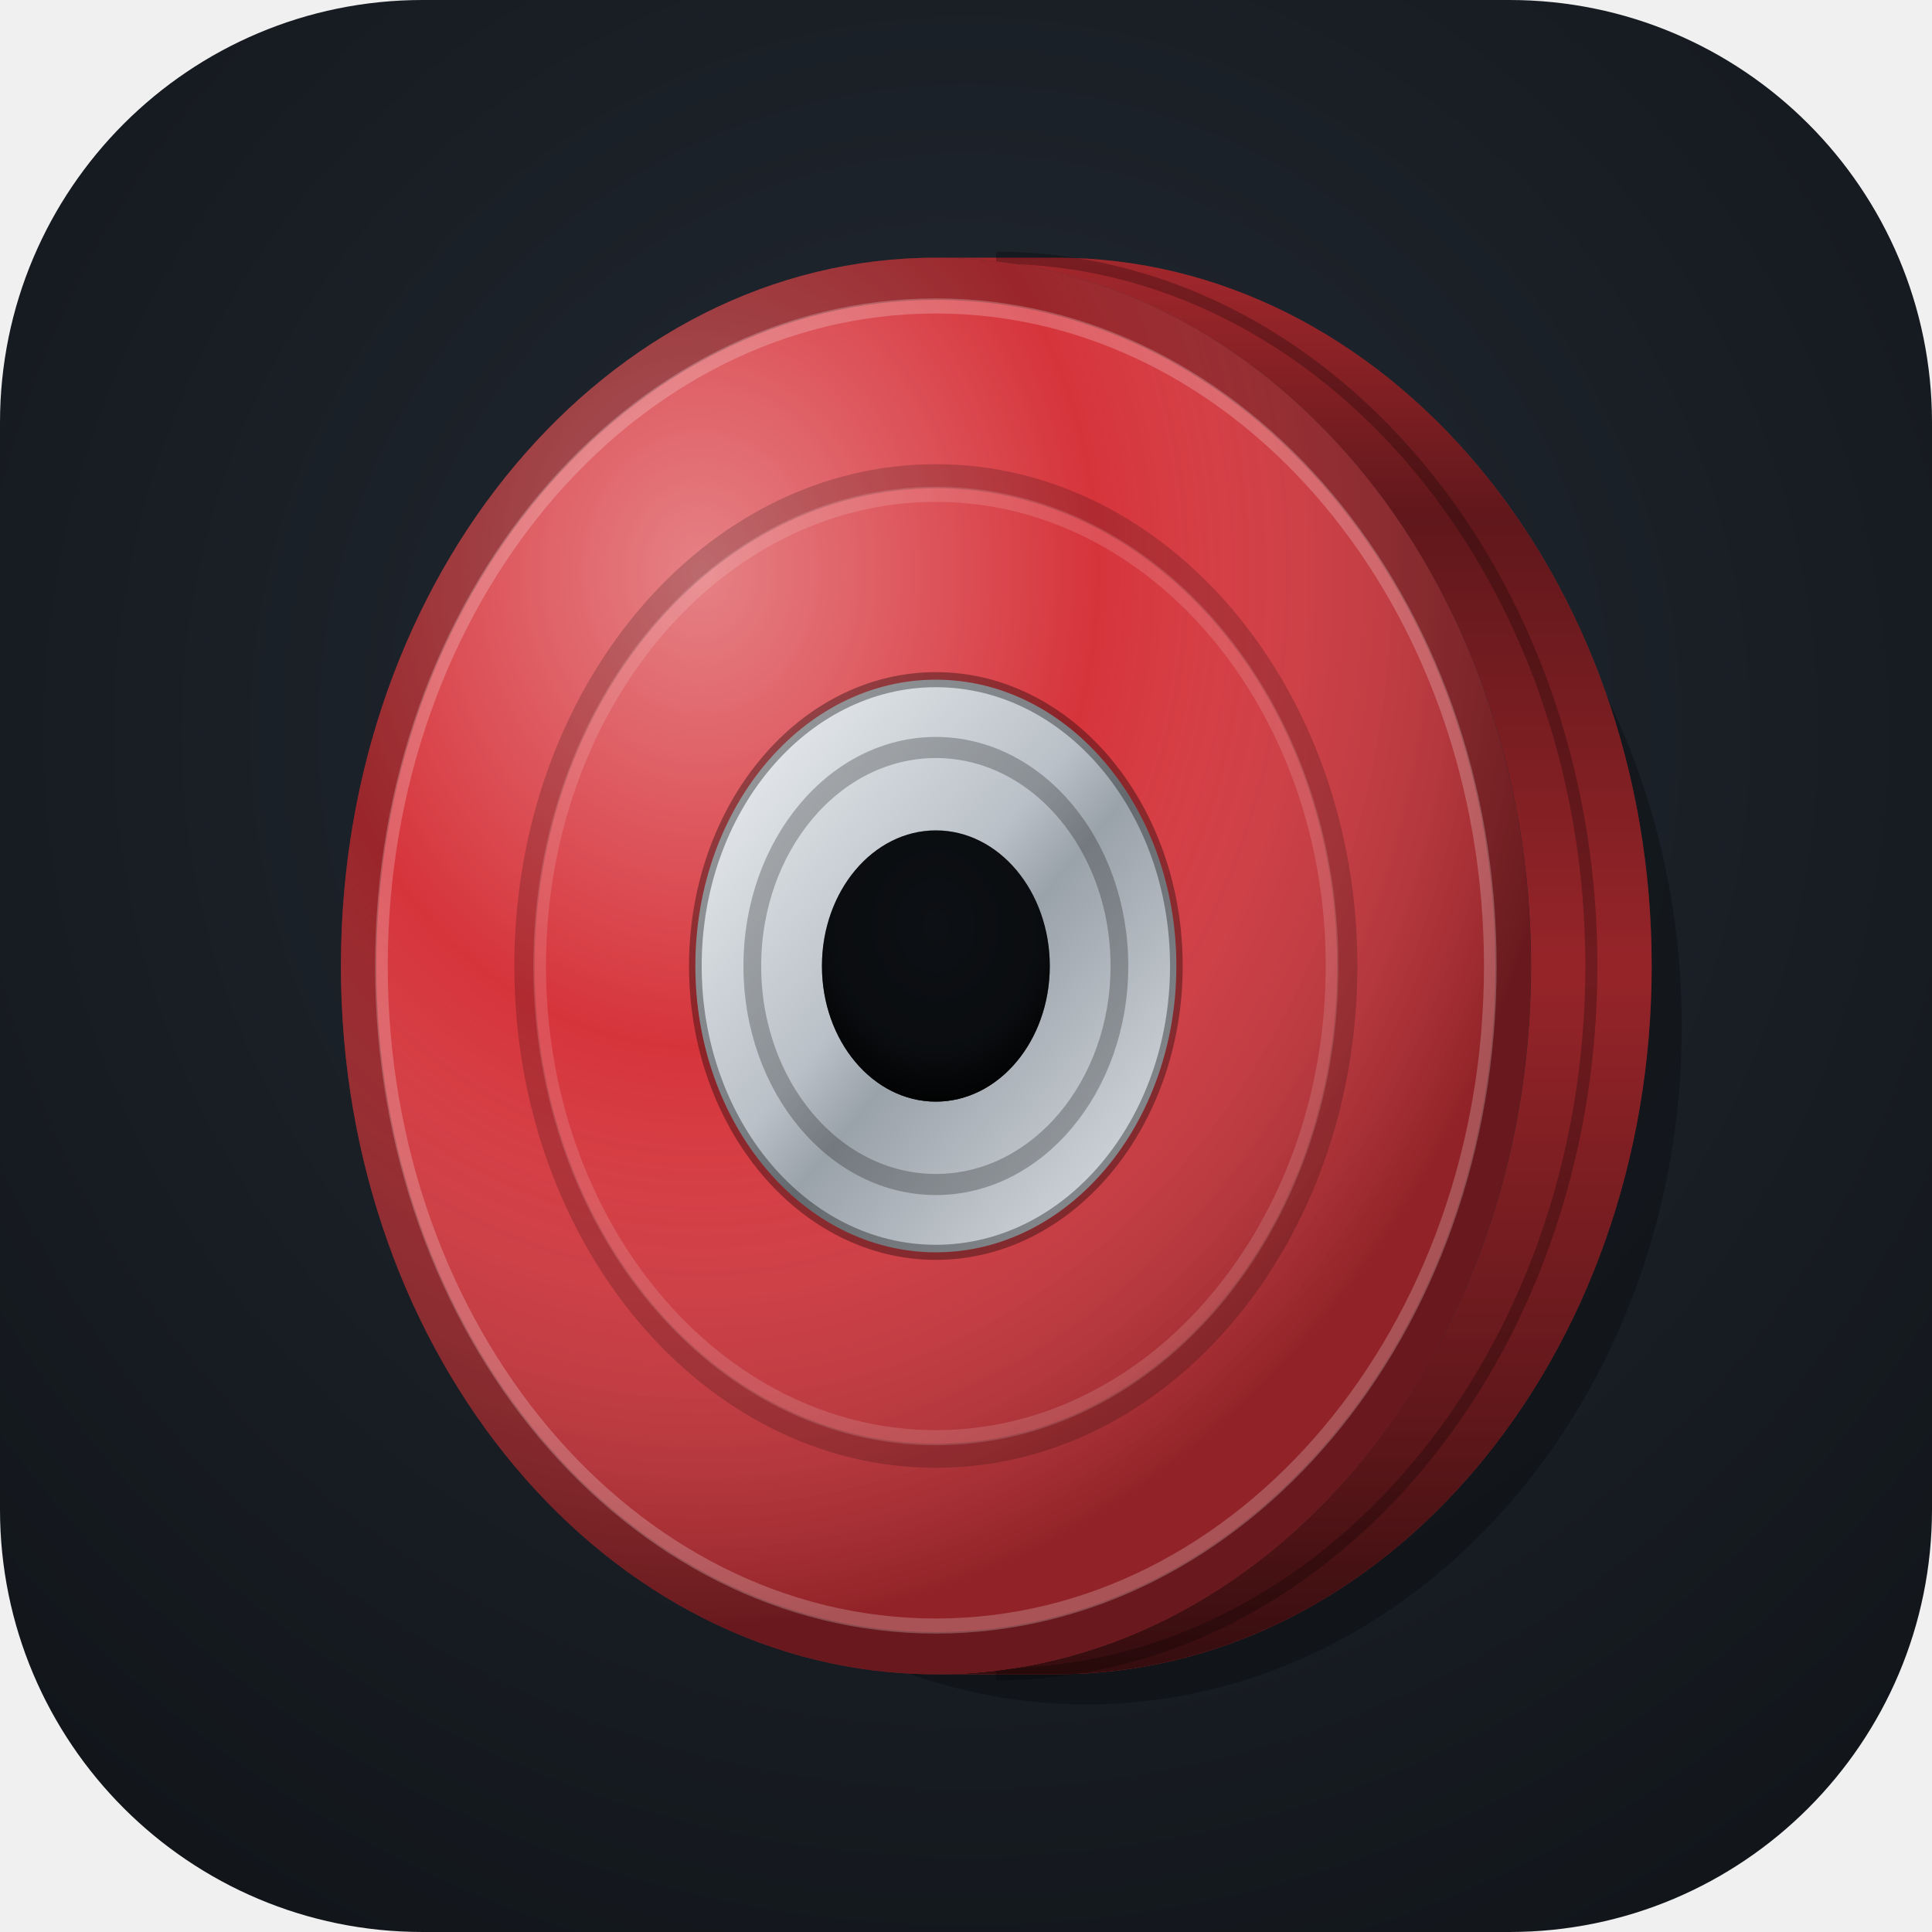
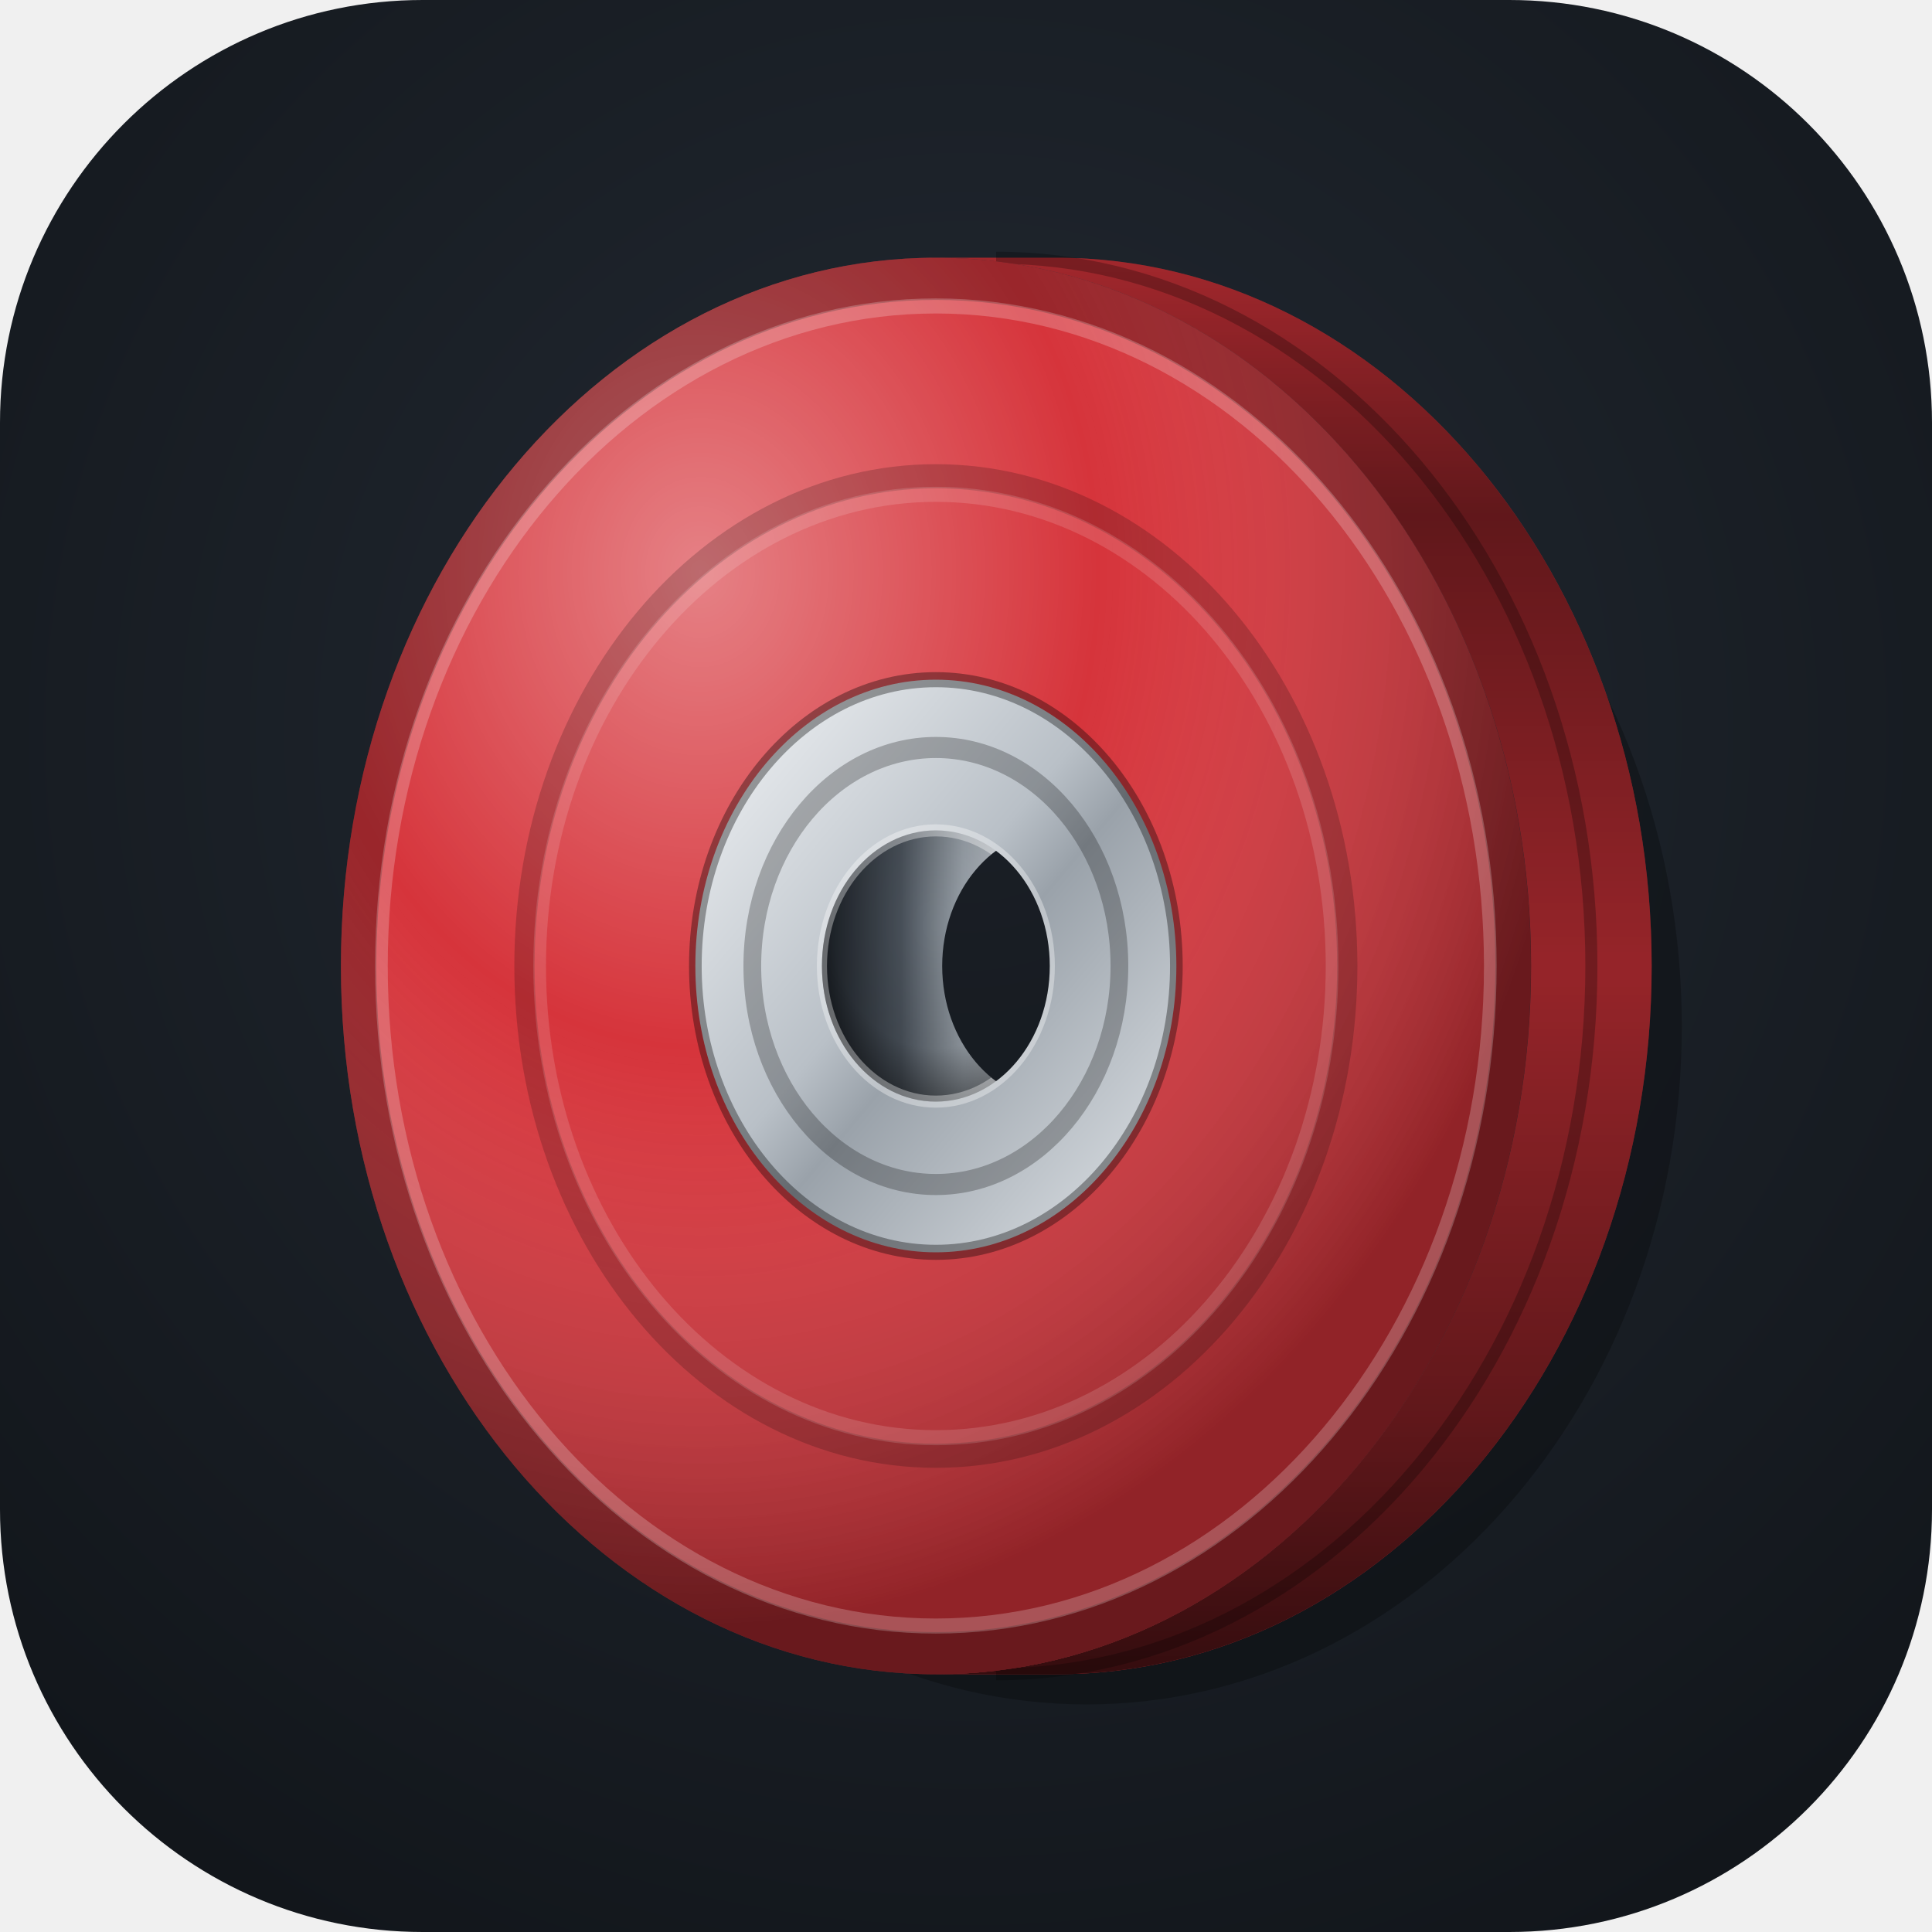
<svg xmlns="http://www.w3.org/2000/svg" viewBox="0 0 512 512">
  <defs>
    <radialGradient id="an-luz" cx="30%" cy="22%" r="75%">
      <stop offset="0" stop-color="#fff" stop-opacity=".38" />
      <stop offset=".45" stop-color="#fff" stop-opacity="0" />
      <stop offset="1" stop-color="#000" stop-opacity=".32" />
    </radialGradient>
    <linearGradient id="an-me" x1="0" y1="0" x2="1" y2="1">
      <stop offset="0" stop-color="#F4F6F8" />
      <stop offset=".45" stop-color="#B9C0C7" />
      <stop offset=".55" stop-color="#9AA2AA" />
      <stop offset="1" stop-color="#E2E6EA" />
    </linearGradient>
    <radialGradient id="an-fu" cx="50%" cy="35%" r="65%">
      <stop offset="0" stop-color="#000" stop-opacity="0" />
      <stop offset=".7" stop-color="#000" stop-opacity=".2" />
      <stop offset="1" stop-color="#000" stop-opacity=".85" />
    </radialGradient>
    <linearGradient id="an-lat" x1="0" y1="0" x2="0" y2="1">
      <stop offset="0" stop-color="#000" stop-opacity=".25" />
      <stop offset=".18" stop-color="#000" stop-opacity=".55" />
      <stop offset=".5" stop-color="#000" stop-opacity=".3" />
      <stop offset=".82" stop-color="#000" stop-opacity=".55" />
      <stop offset="1" stop-color="#000" stop-opacity=".75" />
    </linearGradient>
+     <linearGradient id="an-parede" x1="0" y1="0" x2="1" y2="0">
+       <stop offset="0" stop-color="#1b2026" />
+       <stop offset=".35" stop-color="#4a525b" />
+       <stop offset=".62" stop-color="#9aa2aa" />
+       <stop offset="1" stop-color="#d9dee3" />
+     </linearGradient>
+     <clipPath id="an-furo-frente">
+       <circle cx="50" cy="50" r="9" />
+     </clipPath>
+     <mask id="an-vazado" maskUnits="userSpaceOnUse" x="-10" y="-10" width="120" height="120">
+       <rect x="-10" y="-10" width="120" height="120" fill="#fff" />
+       <circle cx="59.5" cy="50" r="9" fill="#000" clip-path="url(#an-furo-frente)" />
+     </mask>
  </defs>
  <radialGradient id="ic-fundo" cx="50%" cy="38%" r="70%">
    <stop offset="0" stop-color="#232A33" />
    <stop offset="1" stop-color="#12161B" />
  </radialGradient>
  <rect width="512" height="512" rx="112" fill="url(#ic-fundo)" />
  <g transform="translate(64.3072 56.32) scale(3.9936)">
    <ellipse cx="56" cy="54" rx="39.5" ry="45" fill="#000" fill-opacity=".25" />
    <path d="M46 3 L54 3 A39.5 47 0 0 1 54 97 L46 97 A39.5 47 0 0 0 46 3 Z" fill="#D6343B" />
    <path d="M46 3 L54 3 A39.5 47 0 0 1 54 97 L46 97 A39.5 47 0 0 0 46 3 Z" fill="url(#an-lat)" />
    <path d="M50 3 A39.5 47 0 0 1 50 97" fill="none" stroke="#000" stroke-opacity=".25" stroke-width=".8" />
    <g transform="translate(46 50) scale(0.84 1) translate(-50 -50)">
-       <circle cx="50" cy="50" r="47" fill="#D6343B" />
-       <circle cx="50" cy="50" r="47" fill="url(#an-luz)" />
-       <circle cx="50" cy="50" r="45.6" fill="none" stroke="#000" stroke-opacity=".28" stroke-width="2.8" />
-       <circle cx="50" cy="50" r="43.8" fill="none" stroke="#fff" stroke-opacity=".22" stroke-width="1" />
-       <circle cx="50" cy="50" r="32.5" fill="none" stroke="#000" stroke-opacity=".18" stroke-width="1.6" />
-       <circle cx="50" cy="50" r="31.3" fill="none" stroke="#fff" stroke-opacity=".14" stroke-width="1" />
-       <circle cx="50" cy="50" r="19" fill="url(#an-me)" stroke="#000" stroke-opacity=".35" stroke-width="1" />
-       <circle cx="50" cy="50" r="14.5" fill="none" stroke="#000" stroke-opacity=".25" stroke-width="1.4" />
-       <circle cx="50" cy="50" r="9" fill="#0d1014" />
-       <circle cx="50" cy="50" r="9" fill="url(#an-fu)" />
+       <g mask="url(#an-vazado)">
+         <circle cx="50" cy="50" r="47" fill="#D6343B" />
+         <circle cx="50" cy="50" r="47" fill="url(#an-luz)" />
+         <circle cx="50" cy="50" r="45.6" fill="none" stroke="#000" stroke-opacity=".28" stroke-width="2.8" />
+         <circle cx="50" cy="50" r="43.8" fill="none" stroke="#fff" stroke-opacity=".22" stroke-width="1" />
+         <circle cx="50" cy="50" r="32.5" fill="none" stroke="#000" stroke-opacity=".18" stroke-width="1.6" />
+         <circle cx="50" cy="50" r="31.3" fill="none" stroke="#fff" stroke-opacity=".14" stroke-width="1" />
+         <circle cx="50" cy="50" r="19" fill="url(#an-me)" stroke="#000" stroke-opacity=".35" stroke-width="1" />
+         <circle cx="50" cy="50" r="14.5" fill="none" stroke="#000" stroke-opacity=".25" stroke-width="1.4" />
+         <circle cx="50" cy="50" r="9" fill="url(#an-parede)" />
+         <circle cx="50" cy="50" r="9" fill="url(#an-fu)" opacity=".55" />
+         <circle cx="50" cy="50" r="9" fill="none" stroke="#fff" stroke-opacity=".35" stroke-width=".8" />
+       </g>
    </g>
  </g>
</svg>
